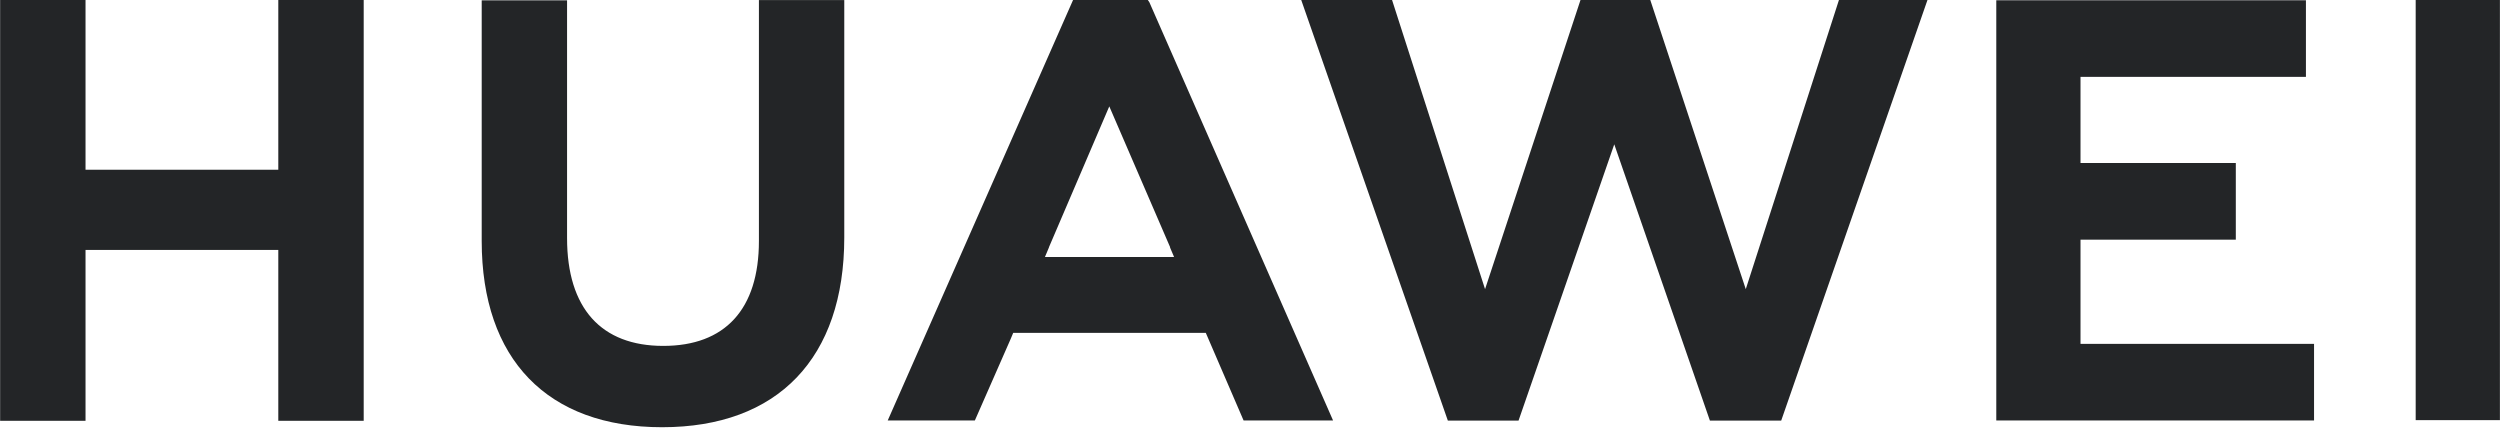
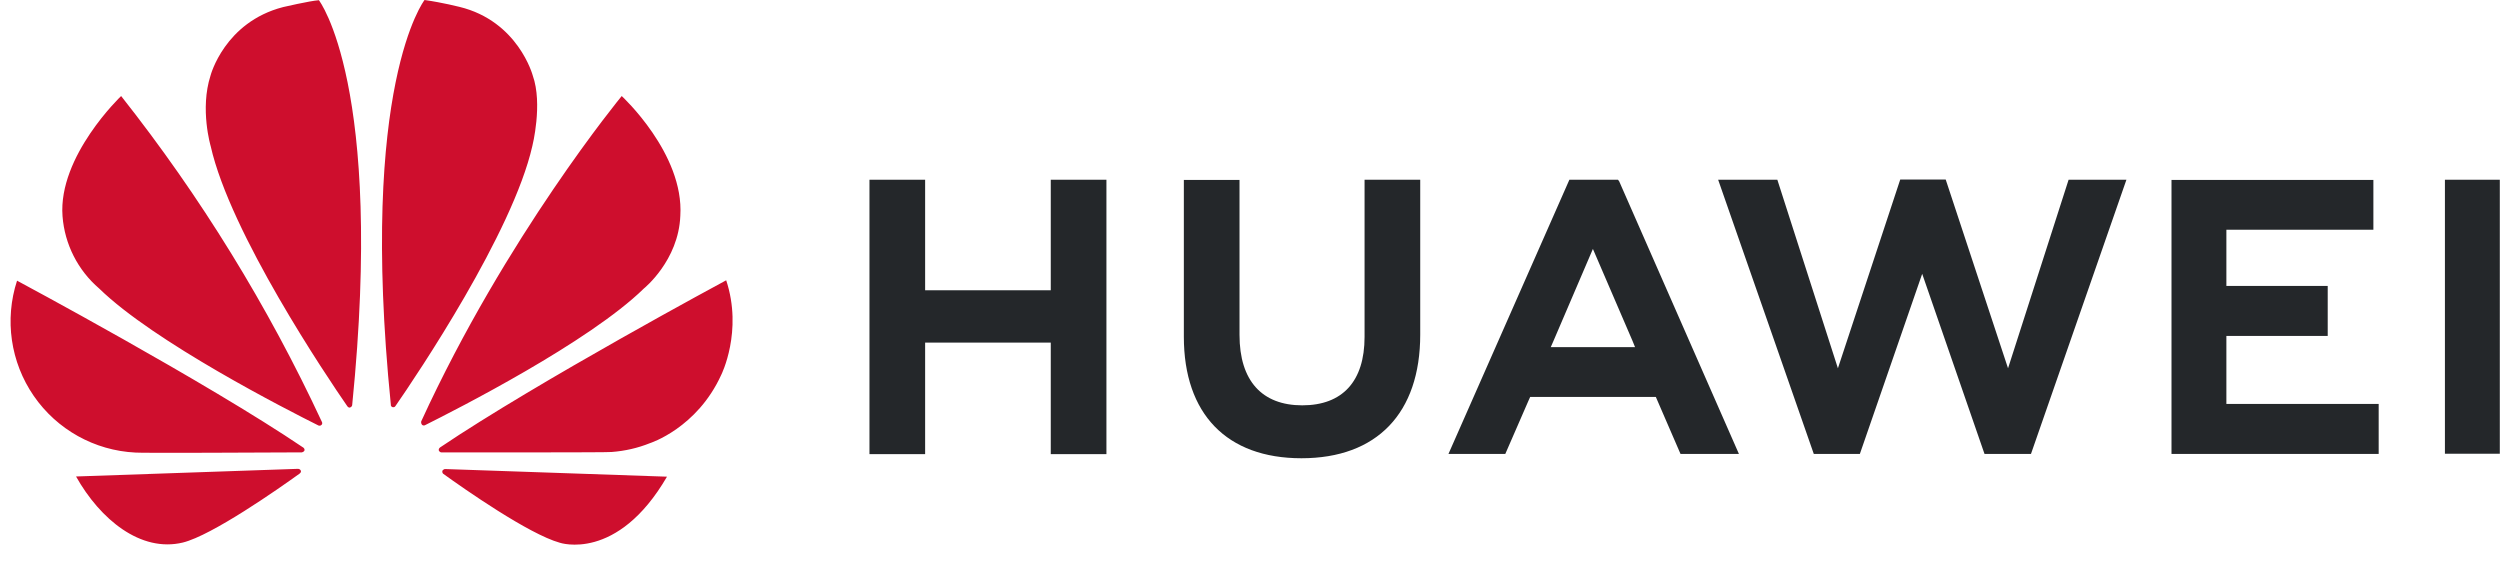
- <svg xmlns="http://www.w3.org/2000/svg" fill="#232527" viewBox="0 0 57.582 9.842">
-   <path d="m6.41 0v3.91h-4.44v-3.91h-1.967v9.692h1.967v-3.936h4.44v3.936h1.967v-9.692zm11.07 5.55c0 1.576-.782 2.417-2.203 2.417-1.429 0-2.216-.865-2.216-2.484v-5.475h-1.966v5.542c0 2.727 1.515 4.29 4.156 4.29 2.666 0 4.195-1.593 4.195-4.37v-5.468h-1.966zm22.73 1.11-2.201-6.665h-1.604l-2.2 6.665-2.142-6.66h-2.092l3.377 9.688h1.628l2.205-6.364 2.203 6.364h1.642l3.369-9.688h-2.039zm7.71-1.14h3.577v-1.765h-3.577v-1.984h5.192v-1.765h-7.132v9.679h7.319v-1.765h-5.379zm7.72 4.157h1.94v-9.679h-1.94zm-30.09-7.227 1.402 3.245h-.005l.095.224h-2.974l.094-.224h-.002zm2.223 5.217.87 2.017h2.061l-4.23-9.63-.038-.057h-1.719l-4.27 9.687h2.007l.824-1.876.059-.141z" />
+ <svg xmlns="http://www.w3.org/2000/svg" viewBox="0 0 1275.5 287">
+   <path fill="#24272A" d="M696.2 91.7h28.4v79c0 40.1-22.1 63.1-60.6 63.1-38.1 0-60-22.6-60-62v-80h28.4v79.1c0 23.4 11.5 35.9 32 35.9s31.8-12.2 31.8-34.9V91.7zm-160 56.4H472V91.7h-28.4v140H472v-56.9h64.1v56.9h28.4v-140h-28.4v56.4zm711.2-56.4v139.8h28V91.7h-28zm-111.5 79.7h51.7v-25.5h-51.7v-28.7h75V91.8h-103v139.8h105.7v-25.5h-77.7v-34.7zm-111.4 16.5l-31.8-96.3h-23.2l-31.8 96.3-30.9-96.2h-30.2l48.8 139.9h23.5l31.8-91.9 31.8 91.9h23.7l48.7-139.9h-29.5l-30.9 96.2zM826.1 92.5l61.1 139.1h-29.8l-12.6-29.1h-64.1l-.9 2-11.8 27.1h-29l61.7-139.9h24.8l.6.8zm6.8 81.4L812.7 127l-20.1 46.9-1.4 3.2h43l-1.3-3.2z" />
+   <path fill="#CE0E2D" d="M164 216.8c.4-.3.5-.9.3-1.4A839.8 839.8 0 0061.8 49s-32.2 30.6-29.9 61.3a54 54 0 0018.7 36.9c28.1 27.4 96.1 62 111.9 69.9.5.2 1.1.1 1.5-.3m-10.5 23.4c-.2-.6-.8-1-1.5-1l-113.2 3.9c12.3 21.9 33 38.9 54.5 33.7 14.9-3.7 48.5-27.2 59.6-35.2.9-.7.6-1.3.6-1.4m1.7-10.1c.6-.9-.4-1.7-.4-1.7-49.7-33.6-146.1-85.2-146.1-85.2a67 67 0 0060.4 87.7c1.7.3 67.3 0 84.9-.1.5-.1.9-.3 1.2-.7m7.5-230c-4.9.4-18.2 3.5-18.2 3.5-30 7.7-37.1 35-37.1 35-5.5 17.1.1 36 .1 36 10 44.4 59.2 117.5 69.8 132.8.7.8 1.3.5 1.3.5.6-.2 1.1-.7 1.1-1.4C196.1 43.3 162.7.1 162.7.1m37.5 207.6c.6.2 1.3 0 1.6-.6 10.9-15.7 59.8-88.4 69.8-132.6 0 0 5.4-21.4.2-36 0 0-7.4-27.7-37.4-35 0 0-8.6-2.2-17.8-3.5 0 0-33.6 43.2-17.2 206.4-.1.6.3 1.1.8 1.3m26.8 31.6a2 2 0 00-1.3.9c-.1.6 0 1.1.4 1.5 10.8 7.8 43.7 30.8 59.5 35.2 0 0 29.3 10 54.7-33.7L227 239.3zM370.5 143s-96.2 51.7-146 85.3c-.5.4-.8 1-.6 1.6 0 0 .5.9 1.2.9 17.8 0 85.2.1 87-.2 6.7-.5 13.3-2 19.5-4.5 0 0 24-7.6 36.4-34.9 0 0 11.1-22.2 2.5-48.2m-155.1 73.8c.4.3 1 .4 1.5.1 16.2-8.1 83.7-42.4 111.6-69.7 0 0 17.7-14.2 18.6-37.1 2-31.7-29.9-61.1-29.9-61.1s-59 71.5-102.3 166a2 2 0 00.5 1.8" />
</svg>
